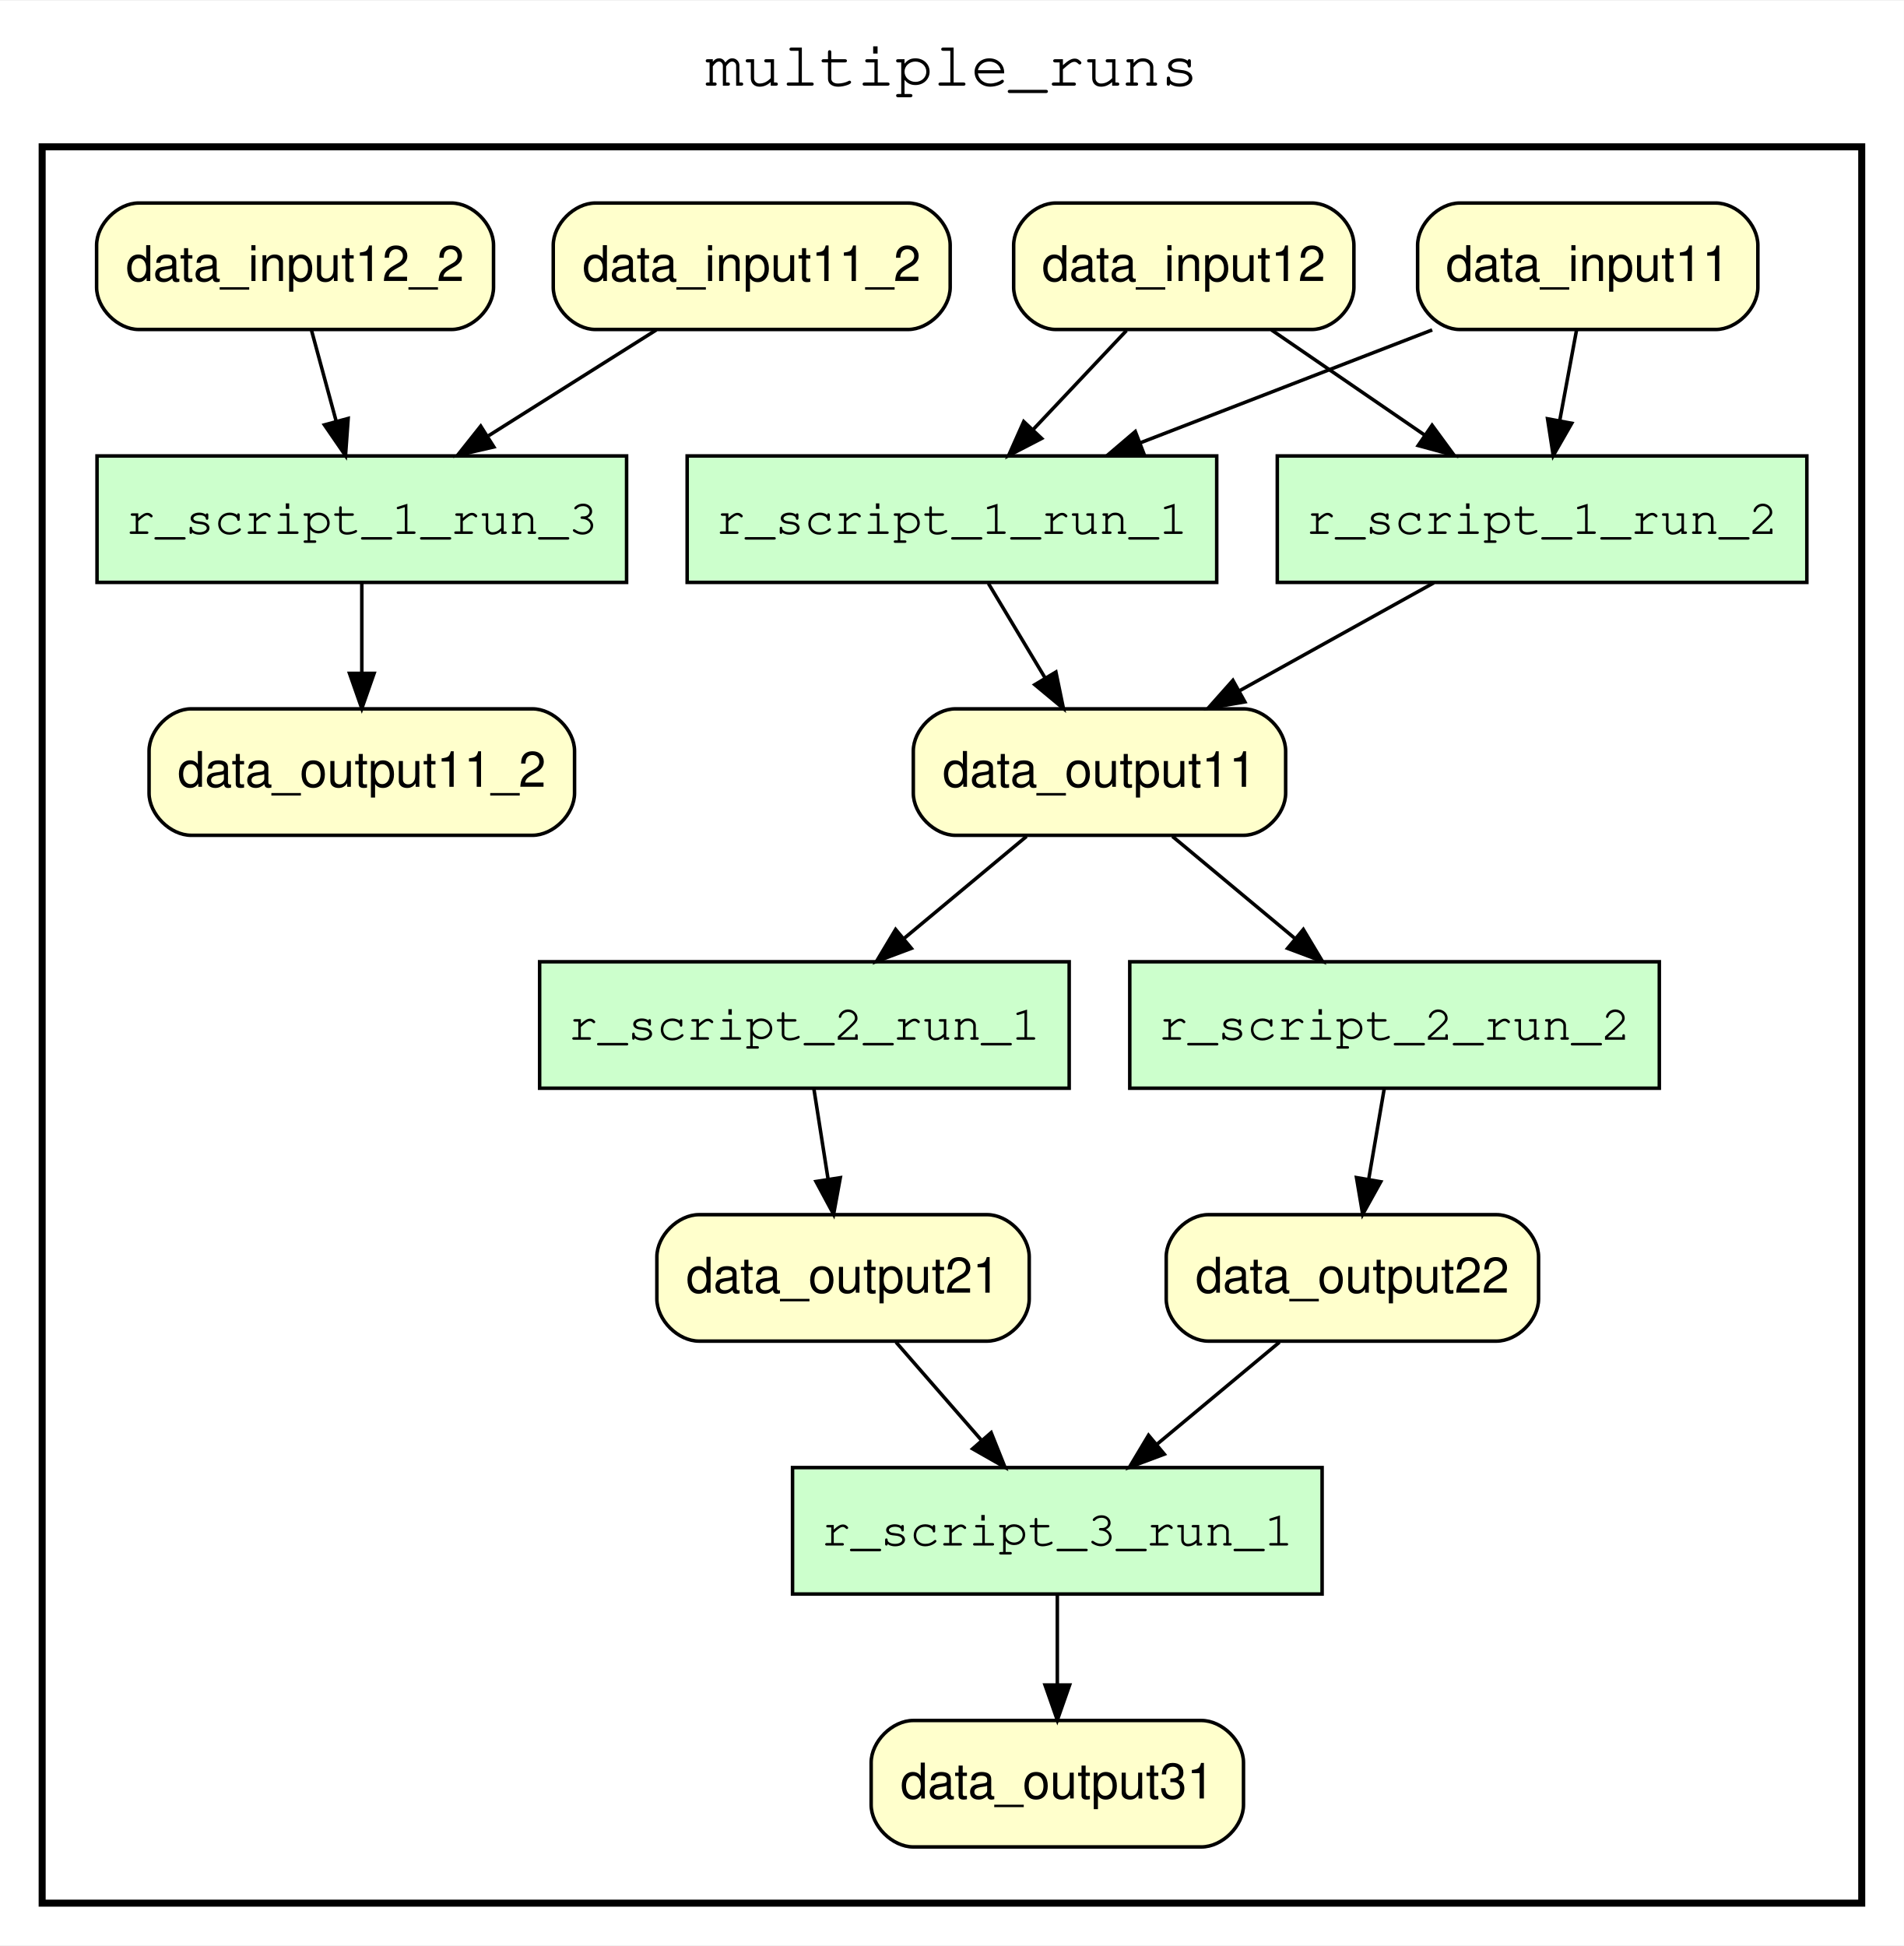
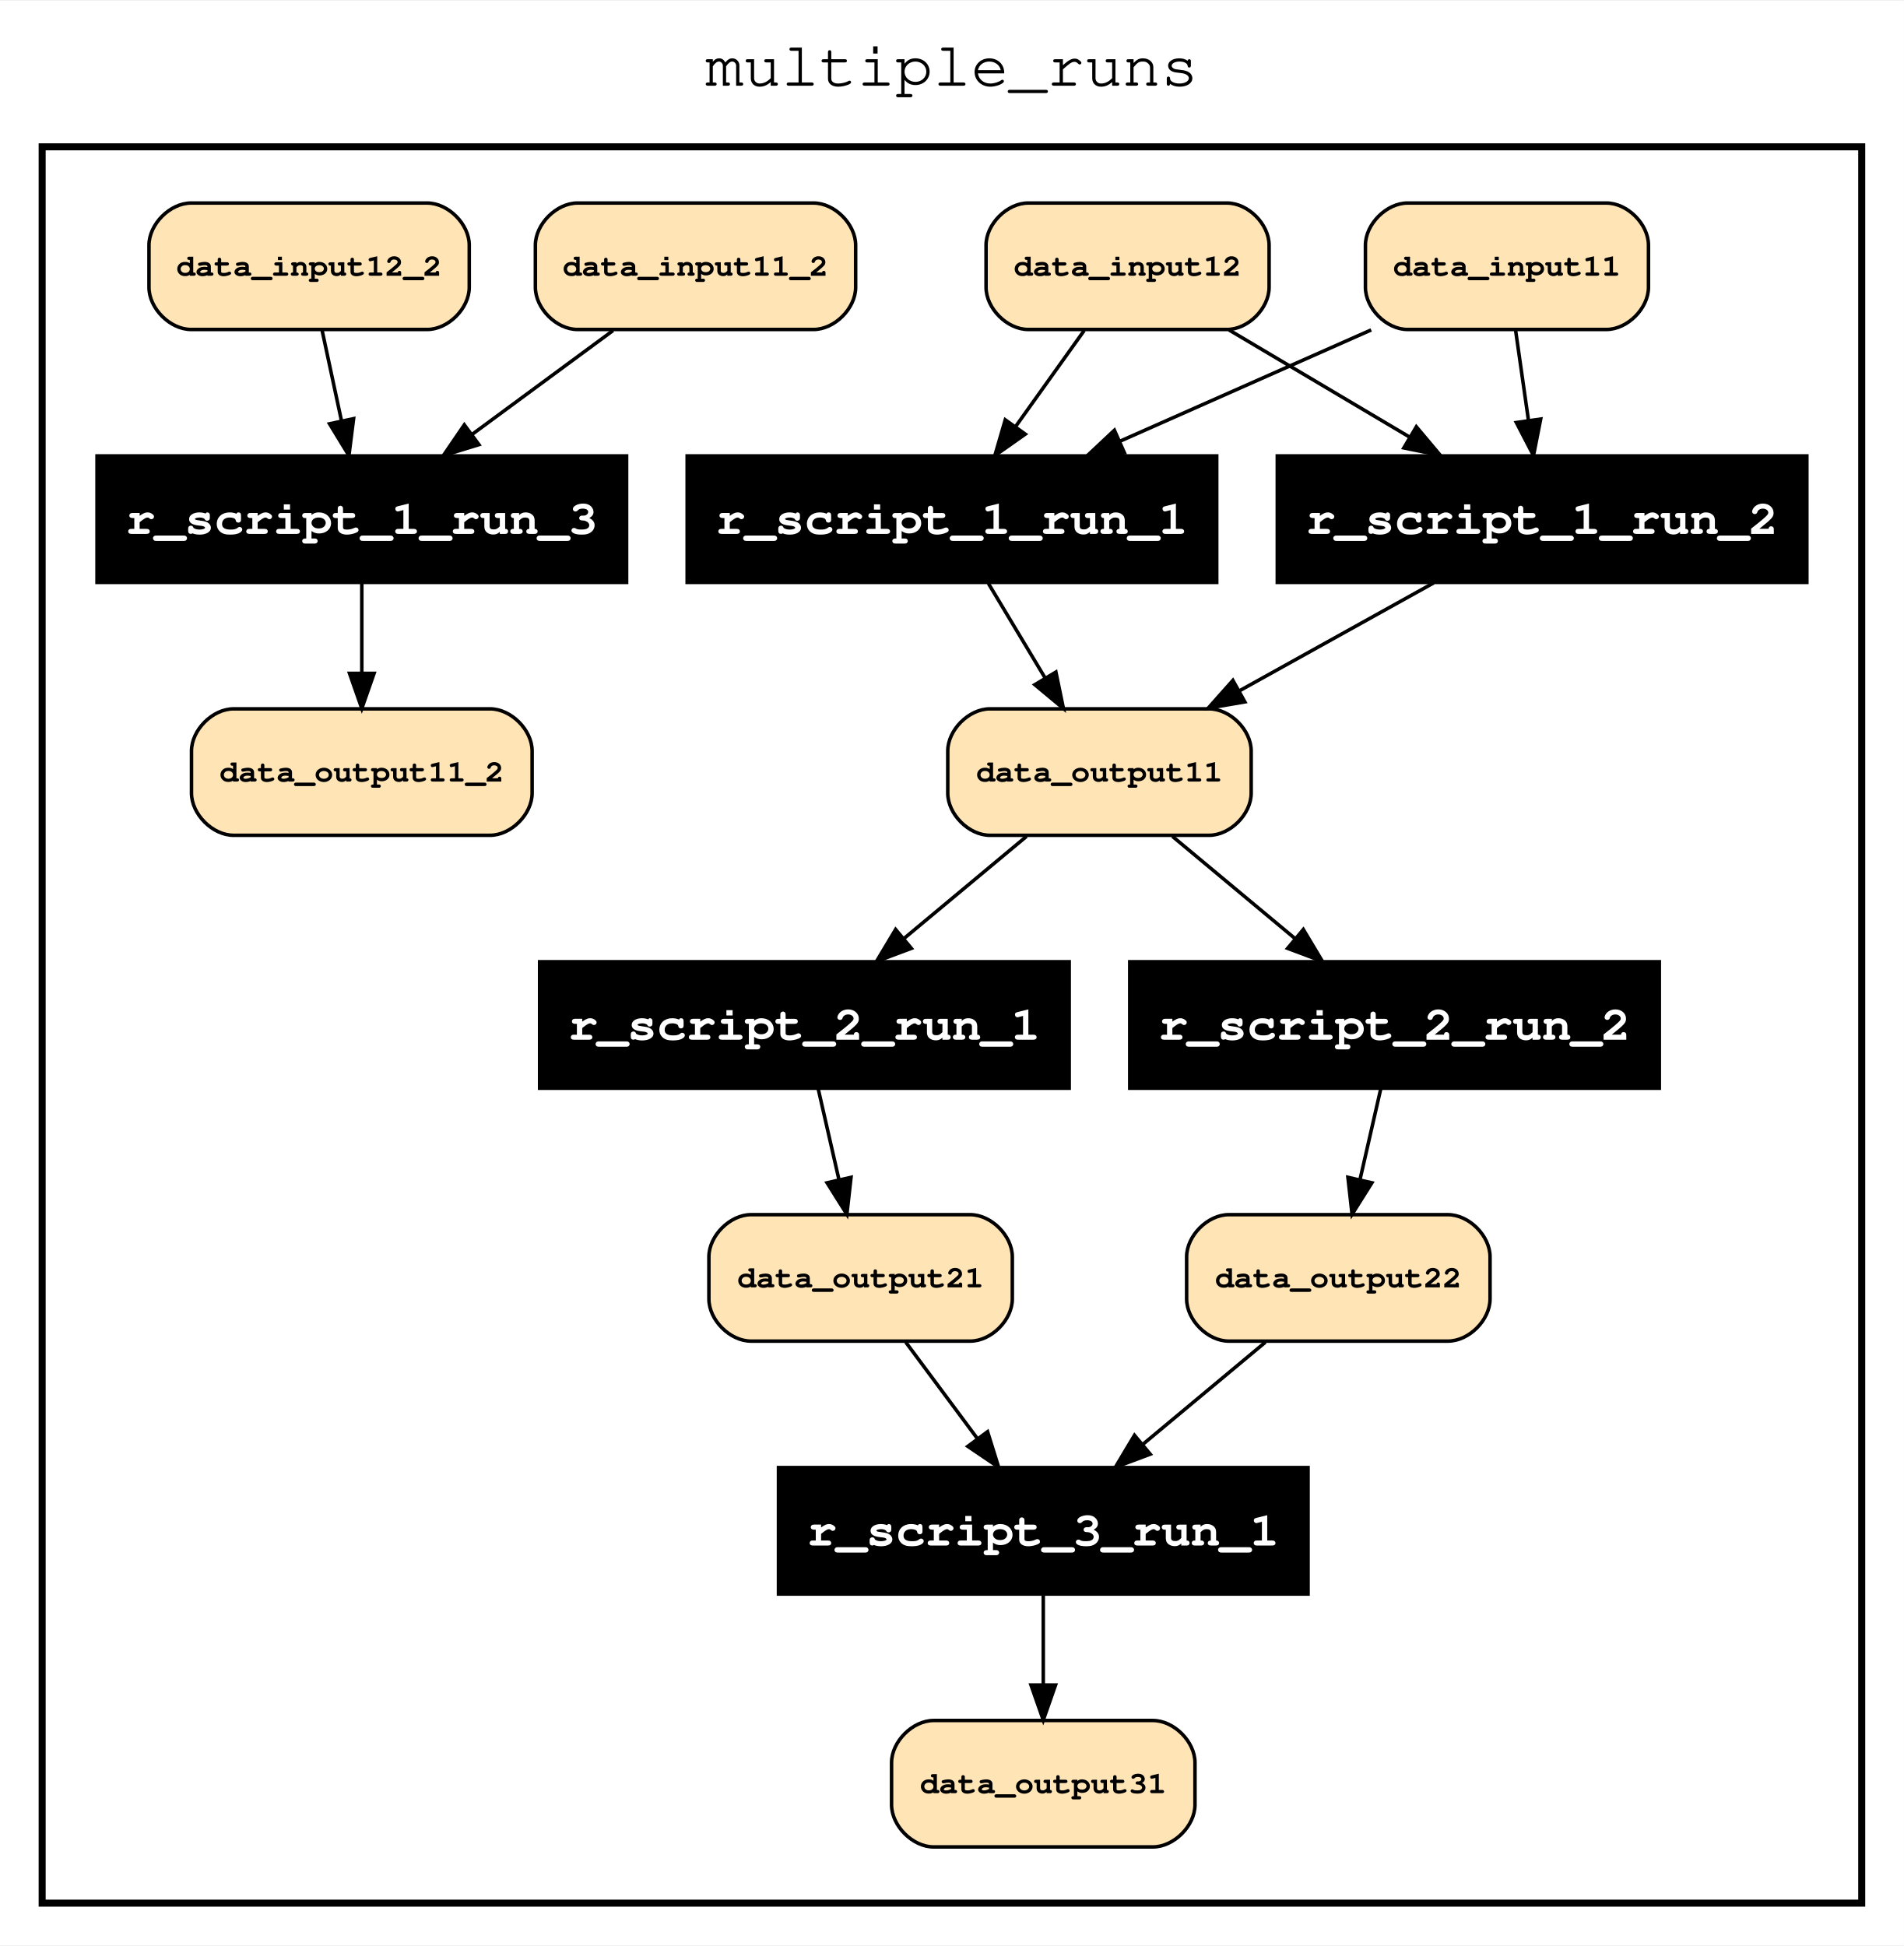
<svg xmlns="http://www.w3.org/2000/svg" width="542pt" height="554pt" viewBox="0.00 0.00 542.00 553.60">
  <g id="graph0" class="graph" transform="scale(1 1) rotate(0) translate(4 549.6)">
    <polygon fill="white" stroke="none" points="-4,4 -4,-549.6 538,-549.6 538,4 -4,4" />
    <text text-anchor="middle" x="267" y="-525.4" font-family="Courier,monospace" font-size="18.00">multiple_runs</text>
    <g id="clust1" class="cluster">
      <polygon fill="none" stroke="black" stroke-width="2" points="8,-8 8,-508 526,-508 526,-8 8,-8" />
    </g>
    <g id="clust2" class="cluster">
      <polygon fill="none" stroke="white" stroke-width="2" points="16,-16 16,-500 518,-500 518,-16 16,-16" />
    </g>
    <g id="node1" class="node">
-       <polygon fill="#ccffcc" stroke="black" points="342.378,-420 191.622,-420 191.622,-384 342.378,-384 342.378,-420" />
-       <text text-anchor="middle" x="267" y="-397.8" font-family="Courier,monospace" font-size="14.00">r_script_1_run_1</text>
+       <polygon fill="black" stroke="black" points="342.378,-420 191.622,-420 191.622,-384 342.378,-384 342.378,-420" />
+       <text text-anchor="middle" x="267" y="-397.8" font-family="Courier,monospace" font-weight="bold" font-size="14.00" fill="white">r_script_1_run_1</text>
    </g>
    <g id="node9" class="node">
-       <path fill="#ffffcc" stroke="black" d="M349.999,-348C349.999,-348 268.001,-348 268.001,-348 262.001,-348 256.001,-342 256.001,-336 256.001,-336 256.001,-324 256.001,-324 256.001,-318 262.001,-312 268.001,-312 268.001,-312 349.999,-312 349.999,-312 355.999,-312 361.999,-318 361.999,-324 361.999,-324 361.999,-336 361.999,-336 361.999,-342 355.999,-348 349.999,-348" />
-       <text text-anchor="middle" x="309" y="-325.8" font-family="Helvetica,sans-Serif" font-size="14.00">data_output11</text>
+       <path fill="#ffe4b5" stroke="black" d="M340.189,-348C340.189,-348 277.811,-348 277.811,-348 271.811,-348 265.811,-342 265.811,-336 265.811,-336 265.811,-324 265.811,-324 265.811,-318 271.811,-312 277.811,-312 277.811,-312 340.189,-312 340.189,-312 346.189,-312 352.189,-318 352.189,-324 352.189,-324 352.189,-336 352.189,-336 352.189,-342 346.189,-348 340.189,-348" />
+       <text text-anchor="middle" x="309" y="-327.3" font-family="Courier,monospace" font-weight="bold" font-size="9.00">data_output11</text>
    </g>
    <g id="edge11" class="edge">
      <path fill="none" stroke="black" d="M277.382,-383.697C282.265,-375.559 288.187,-365.689 293.579,-356.701" />
      <polygon fill="black" stroke="black" points="296.594,-358.48 298.737,-348.104 290.591,-354.879 296.594,-358.48" />
    </g>
    <g id="node2" class="node">
-       <polygon fill="#ccffcc" stroke="black" points="300.378,-276 149.622,-276 149.622,-240 300.378,-240 300.378,-276" />
-       <text text-anchor="middle" x="225" y="-253.8" font-family="Courier,monospace" font-size="14.00">r_script_2_run_1</text>
+       <polygon fill="black" stroke="black" points="300.378,-276 149.622,-276 149.622,-240 300.378,-240 300.378,-276" />
+       <text text-anchor="middle" x="225" y="-253.8" font-family="Courier,monospace" font-weight="bold" font-size="14.00" fill="white">r_script_2_run_1</text>
    </g>
    <g id="node10" class="node">
-       <path fill="#ffffcc" stroke="black" d="M276.999,-204C276.999,-204 195.001,-204 195.001,-204 189.001,-204 183.001,-198 183.001,-192 183.001,-192 183.001,-180 183.001,-180 183.001,-174 189.001,-168 195.001,-168 195.001,-168 276.999,-168 276.999,-168 282.999,-168 288.999,-174 288.999,-180 288.999,-180 288.999,-192 288.999,-192 288.999,-198 282.999,-204 276.999,-204" />
-       <text text-anchor="middle" x="236" y="-181.8" font-family="Helvetica,sans-Serif" font-size="14.00">data_output21</text>
+       <path fill="#ffe4b5" stroke="black" d="M272.189,-204C272.189,-204 209.811,-204 209.811,-204 203.811,-204 197.811,-198 197.811,-192 197.811,-192 197.811,-180 197.811,-180 197.811,-174 203.811,-168 209.811,-168 209.811,-168 272.189,-168 272.189,-168 278.189,-168 284.189,-174 284.189,-180 284.189,-180 284.189,-192 284.189,-192 284.189,-198 278.189,-204 272.189,-204" />
+       <text text-anchor="middle" x="241" y="-183.3" font-family="Courier,monospace" font-weight="bold" font-size="9.00">data_output21</text>
    </g>
    <g id="edge12" class="edge">
-       <path fill="none" stroke="black" d="M227.719,-239.697C228.931,-231.983 230.388,-222.712 231.739,-214.112" />
-       <polygon fill="black" stroke="black" points="235.217,-214.526 233.312,-204.104 228.302,-213.44 235.217,-214.526" />
+       <path fill="none" stroke="black" d="M228.955,-239.697C230.718,-231.983 232.837,-222.712 234.803,-214.112" />
+       <polygon fill="black" stroke="black" points="238.274,-214.633 237.09,-204.104 231.45,-213.073 238.274,-214.633" />
    </g>
    <g id="node3" class="node">
-       <polygon fill="#ccffcc" stroke="black" points="510.378,-420 359.622,-420 359.622,-384 510.378,-384 510.378,-420" />
-       <text text-anchor="middle" x="435" y="-397.8" font-family="Courier,monospace" font-size="14.00">r_script_1_run_2</text>
+       <polygon fill="black" stroke="black" points="510.378,-420 359.622,-420 359.622,-384 510.378,-384 510.378,-420" />
+       <text text-anchor="middle" x="435" y="-397.8" font-family="Courier,monospace" font-weight="bold" font-size="14.00" fill="white">r_script_1_run_2</text>
    </g>
    <g id="edge13" class="edge">
      <path fill="none" stroke="black" d="M404.177,-383.876C387.55,-374.639 366.835,-363.131 348.981,-353.212" />
      <polygon fill="black" stroke="black" points="350.383,-349.987 339.942,-348.19 346.983,-356.106 350.383,-349.987" />
    </g>
    <g id="node4" class="node">
-       <polygon fill="#ccffcc" stroke="black" points="468.378,-276 317.622,-276 317.622,-240 468.378,-240 468.378,-276" />
-       <text text-anchor="middle" x="393" y="-253.8" font-family="Courier,monospace" font-size="14.00">r_script_2_run_2</text>
+       <polygon fill="black" stroke="black" points="468.378,-276 317.622,-276 317.622,-240 468.378,-240 468.378,-276" />
+       <text text-anchor="middle" x="393" y="-253.8" font-family="Courier,monospace" font-weight="bold" font-size="14.00" fill="white">r_script_2_run_2</text>
    </g>
    <g id="node11" class="node">
-       <path fill="#ffffcc" stroke="black" d="M421.999,-204C421.999,-204 340.001,-204 340.001,-204 334.001,-204 328.001,-198 328.001,-192 328.001,-192 328.001,-180 328.001,-180 328.001,-174 334.001,-168 340.001,-168 340.001,-168 421.999,-168 421.999,-168 427.999,-168 433.999,-174 433.999,-180 433.999,-180 433.999,-192 433.999,-192 433.999,-198 427.999,-204 421.999,-204" />
-       <text text-anchor="middle" x="381" y="-181.8" font-family="Helvetica,sans-Serif" font-size="14.00">data_output22</text>
+       <path fill="#ffe4b5" stroke="black" d="M408.189,-204C408.189,-204 345.811,-204 345.811,-204 339.811,-204 333.811,-198 333.811,-192 333.811,-192 333.811,-180 333.811,-180 333.811,-174 339.811,-168 345.811,-168 345.811,-168 408.189,-168 408.189,-168 414.189,-168 420.189,-174 420.189,-180 420.189,-180 420.189,-192 420.189,-192 420.189,-198 414.189,-204 408.189,-204" />
+       <text text-anchor="middle" x="377" y="-183.3" font-family="Courier,monospace" font-weight="bold" font-size="9.00">data_output22</text>
    </g>
    <g id="edge14" class="edge">
-       <path fill="none" stroke="black" d="M390.034,-239.697C388.711,-231.983 387.122,-222.712 385.648,-214.112" />
-       <polygon fill="black" stroke="black" points="389.072,-213.369 383.932,-204.104 382.172,-214.552 389.072,-213.369" />
+       <path fill="none" stroke="black" d="M389.045,-239.697C387.282,-231.983 385.163,-222.712 383.197,-214.112" />
+       <polygon fill="black" stroke="black" points="386.55,-213.073 380.91,-204.104 379.726,-214.633 386.55,-213.073" />
    </g>
    <g id="node5" class="node">
-       <polygon fill="#ccffcc" stroke="black" points="372.378,-132 221.622,-132 221.622,-96 372.378,-96 372.378,-132" />
-       <text text-anchor="middle" x="297" y="-109.8" font-family="Courier,monospace" font-size="14.00">r_script_3_run_1</text>
+       <polygon fill="black" stroke="black" points="368.378,-132 217.622,-132 217.622,-96 368.378,-96 368.378,-132" />
+       <text text-anchor="middle" x="293" y="-109.8" font-family="Courier,monospace" font-weight="bold" font-size="14.00" fill="white">r_script_3_run_1</text>
    </g>
    <g id="node12" class="node">
-       <path fill="#ffffcc" stroke="black" d="M337.999,-60C337.999,-60 256.001,-60 256.001,-60 250.001,-60 244.001,-54 244.001,-48 244.001,-48 244.001,-36 244.001,-36 244.001,-30 250.001,-24 256.001,-24 256.001,-24 337.999,-24 337.999,-24 343.999,-24 349.999,-30 349.999,-36 349.999,-36 349.999,-48 349.999,-48 349.999,-54 343.999,-60 337.999,-60" />
-       <text text-anchor="middle" x="297" y="-37.8" font-family="Helvetica,sans-Serif" font-size="14.00">data_output31</text>
+       <path fill="#ffe4b5" stroke="black" d="M324.189,-60C324.189,-60 261.811,-60 261.811,-60 255.811,-60 249.811,-54 249.811,-48 249.811,-48 249.811,-36 249.811,-36 249.811,-30 255.811,-24 261.811,-24 261.811,-24 324.189,-24 324.189,-24 330.189,-24 336.189,-30 336.189,-36 336.189,-36 336.189,-48 336.189,-48 336.189,-54 330.189,-60 324.189,-60" />
+       <text text-anchor="middle" x="293" y="-39.3" font-family="Courier,monospace" font-weight="bold" font-size="9.00">data_output31</text>
    </g>
    <g id="edge15" class="edge">
-       <path fill="none" stroke="black" d="M297,-95.697C297,-87.983 297,-78.713 297,-70.112" />
-       <polygon fill="black" stroke="black" points="300.5,-70.104 297,-60.104 293.5,-70.104 300.5,-70.104" />
+       <path fill="none" stroke="black" d="M293,-95.697C293,-87.983 293,-78.713 293,-70.112" />
+       <polygon fill="black" stroke="black" points="296.5,-70.104 293,-60.104 289.5,-70.104 296.5,-70.104" />
    </g>
    <g id="node6" class="node">
-       <polygon fill="#ccffcc" stroke="black" points="174.378,-420 23.622,-420 23.622,-384 174.378,-384 174.378,-420" />
-       <text text-anchor="middle" x="99" y="-397.8" font-family="Courier,monospace" font-size="14.00">r_script_1_run_3</text>
+       <polygon fill="black" stroke="black" points="174.378,-420 23.622,-420 23.622,-384 174.378,-384 174.378,-420" />
+       <text text-anchor="middle" x="99" y="-397.8" font-family="Courier,monospace" font-weight="bold" font-size="14.00" fill="white">r_script_1_run_3</text>
    </g>
    <g id="node15" class="node">
-       <path fill="#ffffcc" stroke="black" d="M147.563,-348C147.563,-348 50.437,-348 50.437,-348 44.437,-348 38.437,-342 38.437,-336 38.437,-336 38.437,-324 38.437,-324 38.437,-318 44.437,-312 50.437,-312 50.437,-312 147.563,-312 147.563,-312 153.563,-312 159.563,-318 159.563,-324 159.563,-324 159.563,-336 159.563,-336 159.563,-342 153.563,-348 147.563,-348" />
-       <text text-anchor="middle" x="99" y="-325.8" font-family="Helvetica,sans-Serif" font-size="14.00">data_output11_2</text>
+       <path fill="#ffe4b5" stroke="black" d="M135.487,-348C135.487,-348 62.514,-348 62.514,-348 56.514,-348 50.514,-342 50.514,-336 50.514,-336 50.514,-324 50.514,-324 50.514,-318 56.514,-312 62.514,-312 62.514,-312 135.487,-312 135.487,-312 141.487,-312 147.487,-318 147.487,-324 147.487,-324 147.487,-336 147.487,-336 147.487,-342 141.487,-348 135.487,-348" />
+       <text text-anchor="middle" x="99" y="-327.3" font-family="Courier,monospace" font-weight="bold" font-size="9.00">data_output11_2</text>
    </g>
    <g id="edge16" class="edge">
      <path fill="none" stroke="black" d="M99,-383.697C99,-375.983 99,-366.712 99,-358.112" />
      <polygon fill="black" stroke="black" points="102.5,-358.104 99,-348.104 95.5,-358.104 102.5,-358.104" />
    </g>
    <g id="node7" class="node">
-       <path fill="#ffffcc" stroke="black" d="M484.431,-492C484.431,-492 411.569,-492 411.569,-492 405.569,-492 399.569,-486 399.569,-480 399.569,-480 399.569,-468 399.569,-468 399.569,-462 405.569,-456 411.569,-456 411.569,-456 484.431,-456 484.431,-456 490.431,-456 496.431,-462 496.431,-468 496.431,-468 496.431,-480 496.431,-480 496.431,-486 490.431,-492 484.431,-492" />
-       <text text-anchor="middle" x="448" y="-469.8" font-family="Helvetica,sans-Serif" font-size="14.00">data_input11</text>
+       <path fill="#ffe4b5" stroke="black" d="M453.289,-492C453.289,-492 396.711,-492 396.711,-492 390.711,-492 384.711,-486 384.711,-480 384.711,-480 384.711,-468 384.711,-468 384.711,-462 390.711,-456 396.711,-456 396.711,-456 453.289,-456 453.289,-456 459.289,-456 465.289,-462 465.289,-468 465.289,-468 465.289,-480 465.289,-480 465.289,-486 459.289,-492 453.289,-492" />
+       <text text-anchor="middle" x="425" y="-471.3" font-family="Courier,monospace" font-weight="bold" font-size="9.00">data_input11</text>
    </g>
    <g id="edge1" class="edge">
-       <path fill="none" stroke="black" d="M403.722,-455.876C378.649,-446.179 347.104,-433.98 320.635,-423.743" />
-       <polygon fill="black" stroke="black" points="321.723,-420.411 311.134,-420.068 319.198,-426.94 321.723,-420.411" />
+       <path fill="none" stroke="black" d="M386.349,-455.876C364.749,-446.307 337.649,-434.3 314.734,-424.148" />
+       <polygon fill="black" stroke="black" points="316.086,-420.919 305.526,-420.068 313.251,-427.319 316.086,-420.919" />
    </g>
    <g id="edge4" class="edge">
-       <path fill="none" stroke="black" d="M444.787,-455.697C443.354,-447.983 441.632,-438.712 440.035,-430.112" />
-       <polygon fill="black" stroke="black" points="443.444,-429.297 438.177,-420.104 436.561,-430.575 443.444,-429.297" />
+       <path fill="none" stroke="black" d="M427.472,-455.697C428.574,-447.983 429.898,-438.712 431.127,-430.112" />
+       <polygon fill="black" stroke="black" points="434.607,-430.499 432.557,-420.104 427.677,-429.509 434.607,-430.499" />
    </g>
    <g id="node8" class="node">
-       <path fill="#ffffcc" stroke="black" d="M369.431,-492C369.431,-492 296.569,-492 296.569,-492 290.569,-492 284.569,-486 284.569,-480 284.569,-480 284.569,-468 284.569,-468 284.569,-462 290.569,-456 296.569,-456 296.569,-456 369.431,-456 369.431,-456 375.431,-456 381.431,-462 381.431,-468 381.431,-468 381.431,-480 381.431,-480 381.431,-486 375.431,-492 369.431,-492" />
-       <text text-anchor="middle" x="333" y="-469.8" font-family="Helvetica,sans-Serif" font-size="14.00">data_input12</text>
+       <path fill="#ffe4b5" stroke="black" d="M345.289,-492C345.289,-492 288.711,-492 288.711,-492 282.711,-492 276.711,-486 276.711,-480 276.711,-480 276.711,-468 276.711,-468 276.711,-462 282.711,-456 288.711,-456 288.711,-456 345.289,-456 345.289,-456 351.289,-456 357.289,-462 357.289,-468 357.289,-468 357.289,-480 357.289,-480 357.289,-486 351.289,-492 345.289,-492" />
+       <text text-anchor="middle" x="317" y="-471.3" font-family="Courier,monospace" font-weight="bold" font-size="9.00">data_input12</text>
    </g>
    <g id="edge2" class="edge">
-       <path fill="none" stroke="black" d="M316.685,-455.697C308.693,-447.22 298.928,-436.864 290.178,-427.583" />
-       <polygon fill="black" stroke="black" points="292.534,-424.979 283.127,-420.104 287.441,-429.781 292.534,-424.979" />
+       <path fill="none" stroke="black" d="M304.64,-455.697C298.767,-447.474 291.631,-437.483 285.158,-428.421" />
+       <polygon fill="black" stroke="black" points="287.878,-426.207 279.217,-420.104 282.182,-430.276 287.878,-426.207" />
    </g>
    <g id="edge5" class="edge">
-       <path fill="none" stroke="black" d="M357.952,-455.876C371.042,-446.893 387.26,-435.763 401.436,-426.034" />
-       <polygon fill="black" stroke="black" points="403.687,-428.734 409.952,-420.19 399.726,-422.962 403.687,-428.734" />
+       <path fill="none" stroke="black" d="M345.866,-455.876C361.295,-446.724 380.481,-435.342 397.097,-425.485" />
+       <polygon fill="black" stroke="black" points="399.208,-428.302 406.023,-420.19 395.637,-422.282 399.208,-428.302" />
    </g>
    <g id="edge3" class="edge">
      <path fill="none" stroke="black" d="M288.236,-311.697C277.759,-302.965 264.889,-292.24 253.5,-282.75" />
      <polygon fill="black" stroke="black" points="255.448,-279.817 245.525,-276.104 250.967,-285.195 255.448,-279.817" />
    </g>
    <g id="edge6" class="edge">
      <path fill="none" stroke="black" d="M329.764,-311.697C340.241,-302.965 353.111,-292.24 364.5,-282.75" />
      <polygon fill="black" stroke="black" points="367.033,-285.195 372.475,-276.104 362.552,-279.817 367.033,-285.195" />
    </g>
    <g id="edge7" class="edge">
-       <path fill="none" stroke="black" d="M251.079,-167.697C258.392,-159.305 267.31,-149.07 275.335,-139.861" />
-       <polygon fill="black" stroke="black" points="278.164,-141.943 282.095,-132.104 272.886,-137.344 278.164,-141.943" />
+       <path fill="none" stroke="black" d="M253.854,-167.697C260.025,-159.389 267.537,-149.277 274.324,-140.141" />
+       <polygon fill="black" stroke="black" points="277.14,-142.219 280.294,-132.104 271.521,-138.045 277.14,-142.219" />
    </g>
    <g id="edge8" class="edge">
-       <path fill="none" stroke="black" d="M360.236,-167.697C349.759,-158.965 336.889,-148.24 325.5,-138.75" />
-       <polygon fill="black" stroke="black" points="327.448,-135.817 317.525,-132.104 322.967,-141.195 327.448,-135.817" />
+       <path fill="none" stroke="black" d="M356.236,-167.697C345.759,-158.965 332.889,-148.24 321.5,-138.75" />
+       <polygon fill="black" stroke="black" points="323.448,-135.817 313.525,-132.104 318.967,-141.195 323.448,-135.817" />
    </g>
    <g id="node13" class="node">
-       <path fill="#ffffcc" stroke="black" d="M254.498,-492C254.498,-492 165.502,-492 165.502,-492 159.502,-492 153.502,-486 153.502,-480 153.502,-480 153.502,-468 153.502,-468 153.502,-462 159.502,-456 165.502,-456 165.502,-456 254.498,-456 254.498,-456 260.498,-456 266.498,-462 266.498,-468 266.498,-468 266.498,-480 266.498,-480 266.498,-486 260.498,-492 254.498,-492" />
-       <text text-anchor="middle" x="210" y="-469.8" font-family="Helvetica,sans-Serif" font-size="14.00">data_input11_2</text>
+       <path fill="#ffe4b5" stroke="black" d="M227.588,-492C227.588,-492 160.412,-492 160.412,-492 154.412,-492 148.412,-486 148.412,-480 148.412,-480 148.412,-468 148.412,-468 148.412,-462 154.412,-456 160.412,-456 160.412,-456 227.588,-456 227.588,-456 233.588,-456 239.588,-462 239.588,-468 239.588,-468 239.588,-480 239.588,-480 239.588,-486 233.588,-492 227.588,-492" />
+       <text text-anchor="middle" x="194" y="-471.3" font-family="Courier,monospace" font-weight="bold" font-size="9.00">data_input11_2</text>
    </g>
    <g id="edge9" class="edge">
-       <path fill="none" stroke="black" d="M182.846,-455.876C168.467,-446.808 150.619,-435.552 135.09,-425.759" />
-       <polygon fill="black" stroke="black" points="136.584,-422.564 126.258,-420.19 132.85,-428.484 136.584,-422.564" />
+       <path fill="none" stroke="black" d="M170.517,-455.697C158.437,-446.796 143.546,-435.823 130.484,-426.199" />
+       <polygon fill="black" stroke="black" points="132.34,-423.219 122.213,-420.104 128.187,-428.854 132.34,-423.219" />
    </g>
    <g id="node14" class="node">
-       <path fill="#ffffcc" stroke="black" d="M124.498,-492C124.498,-492 35.502,-492 35.502,-492 29.503,-492 23.503,-486 23.503,-480 23.503,-480 23.503,-468 23.503,-468 23.503,-462 29.503,-456 35.502,-456 35.502,-456 124.498,-456 124.498,-456 130.498,-456 136.498,-462 136.498,-468 136.498,-468 136.498,-480 136.498,-480 136.498,-486 130.498,-492 124.498,-492" />
-       <text text-anchor="middle" x="80" y="-469.8" font-family="Helvetica,sans-Serif" font-size="14.00">data_input12_2</text>
+       <path fill="#ffe4b5" stroke="black" d="M117.588,-492C117.588,-492 50.412,-492 50.412,-492 44.412,-492 38.412,-486 38.412,-480 38.412,-480 38.412,-468 38.412,-468 38.412,-462 44.412,-456 50.412,-456 50.412,-456 117.588,-456 117.588,-456 123.588,-456 129.588,-462 129.588,-468 129.588,-468 129.588,-480 129.588,-480 129.588,-486 123.588,-492 117.588,-492" />
+       <text text-anchor="middle" x="84" y="-471.3" font-family="Courier,monospace" font-weight="bold" font-size="9.00">data_input12_2</text>
    </g>
    <g id="edge10" class="edge">
-       <path fill="none" stroke="black" d="M84.697,-455.697C86.813,-447.898 89.362,-438.509 91.718,-429.829" />
-       <polygon fill="black" stroke="black" points="95.116,-430.672 94.357,-420.104 88.36,-428.838 95.116,-430.672" />
+       <path fill="none" stroke="black" d="M87.708,-455.697C89.361,-447.983 91.347,-438.712 93.19,-430.112" />
+       <polygon fill="black" stroke="black" points="96.662,-430.616 95.335,-420.104 89.817,-429.149 96.662,-430.616" />
    </g>
  </g>
</svg>
